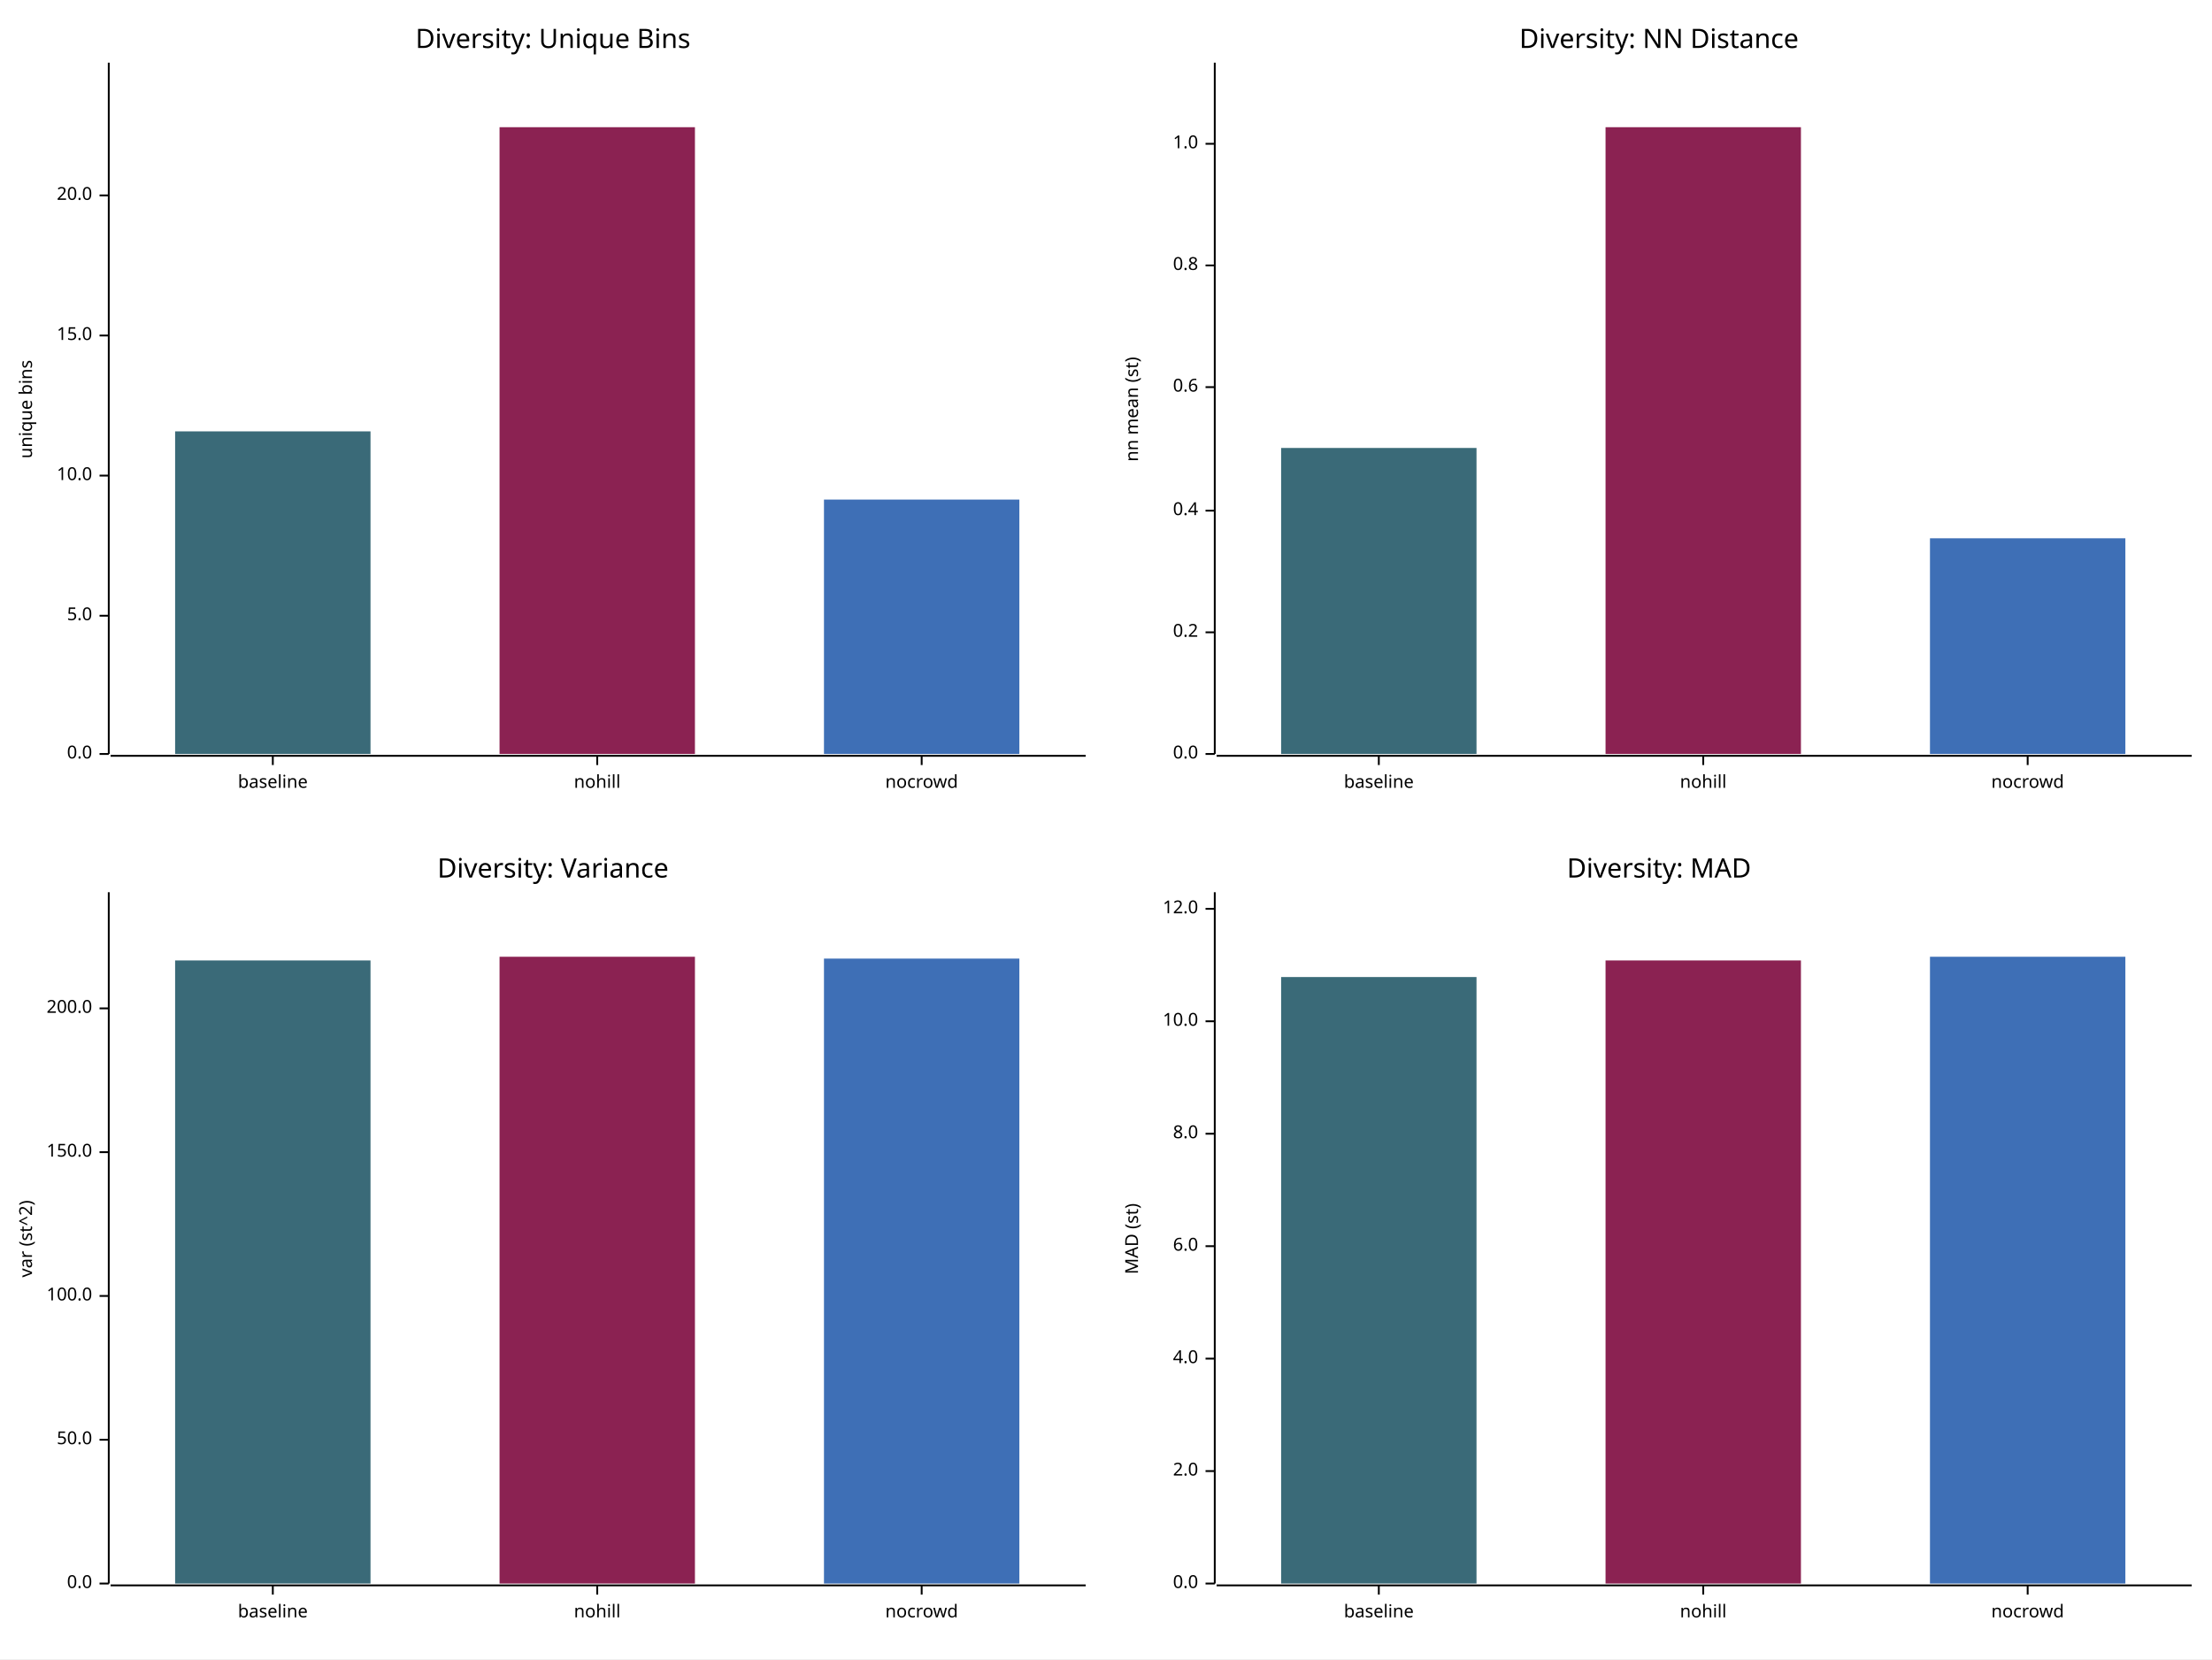
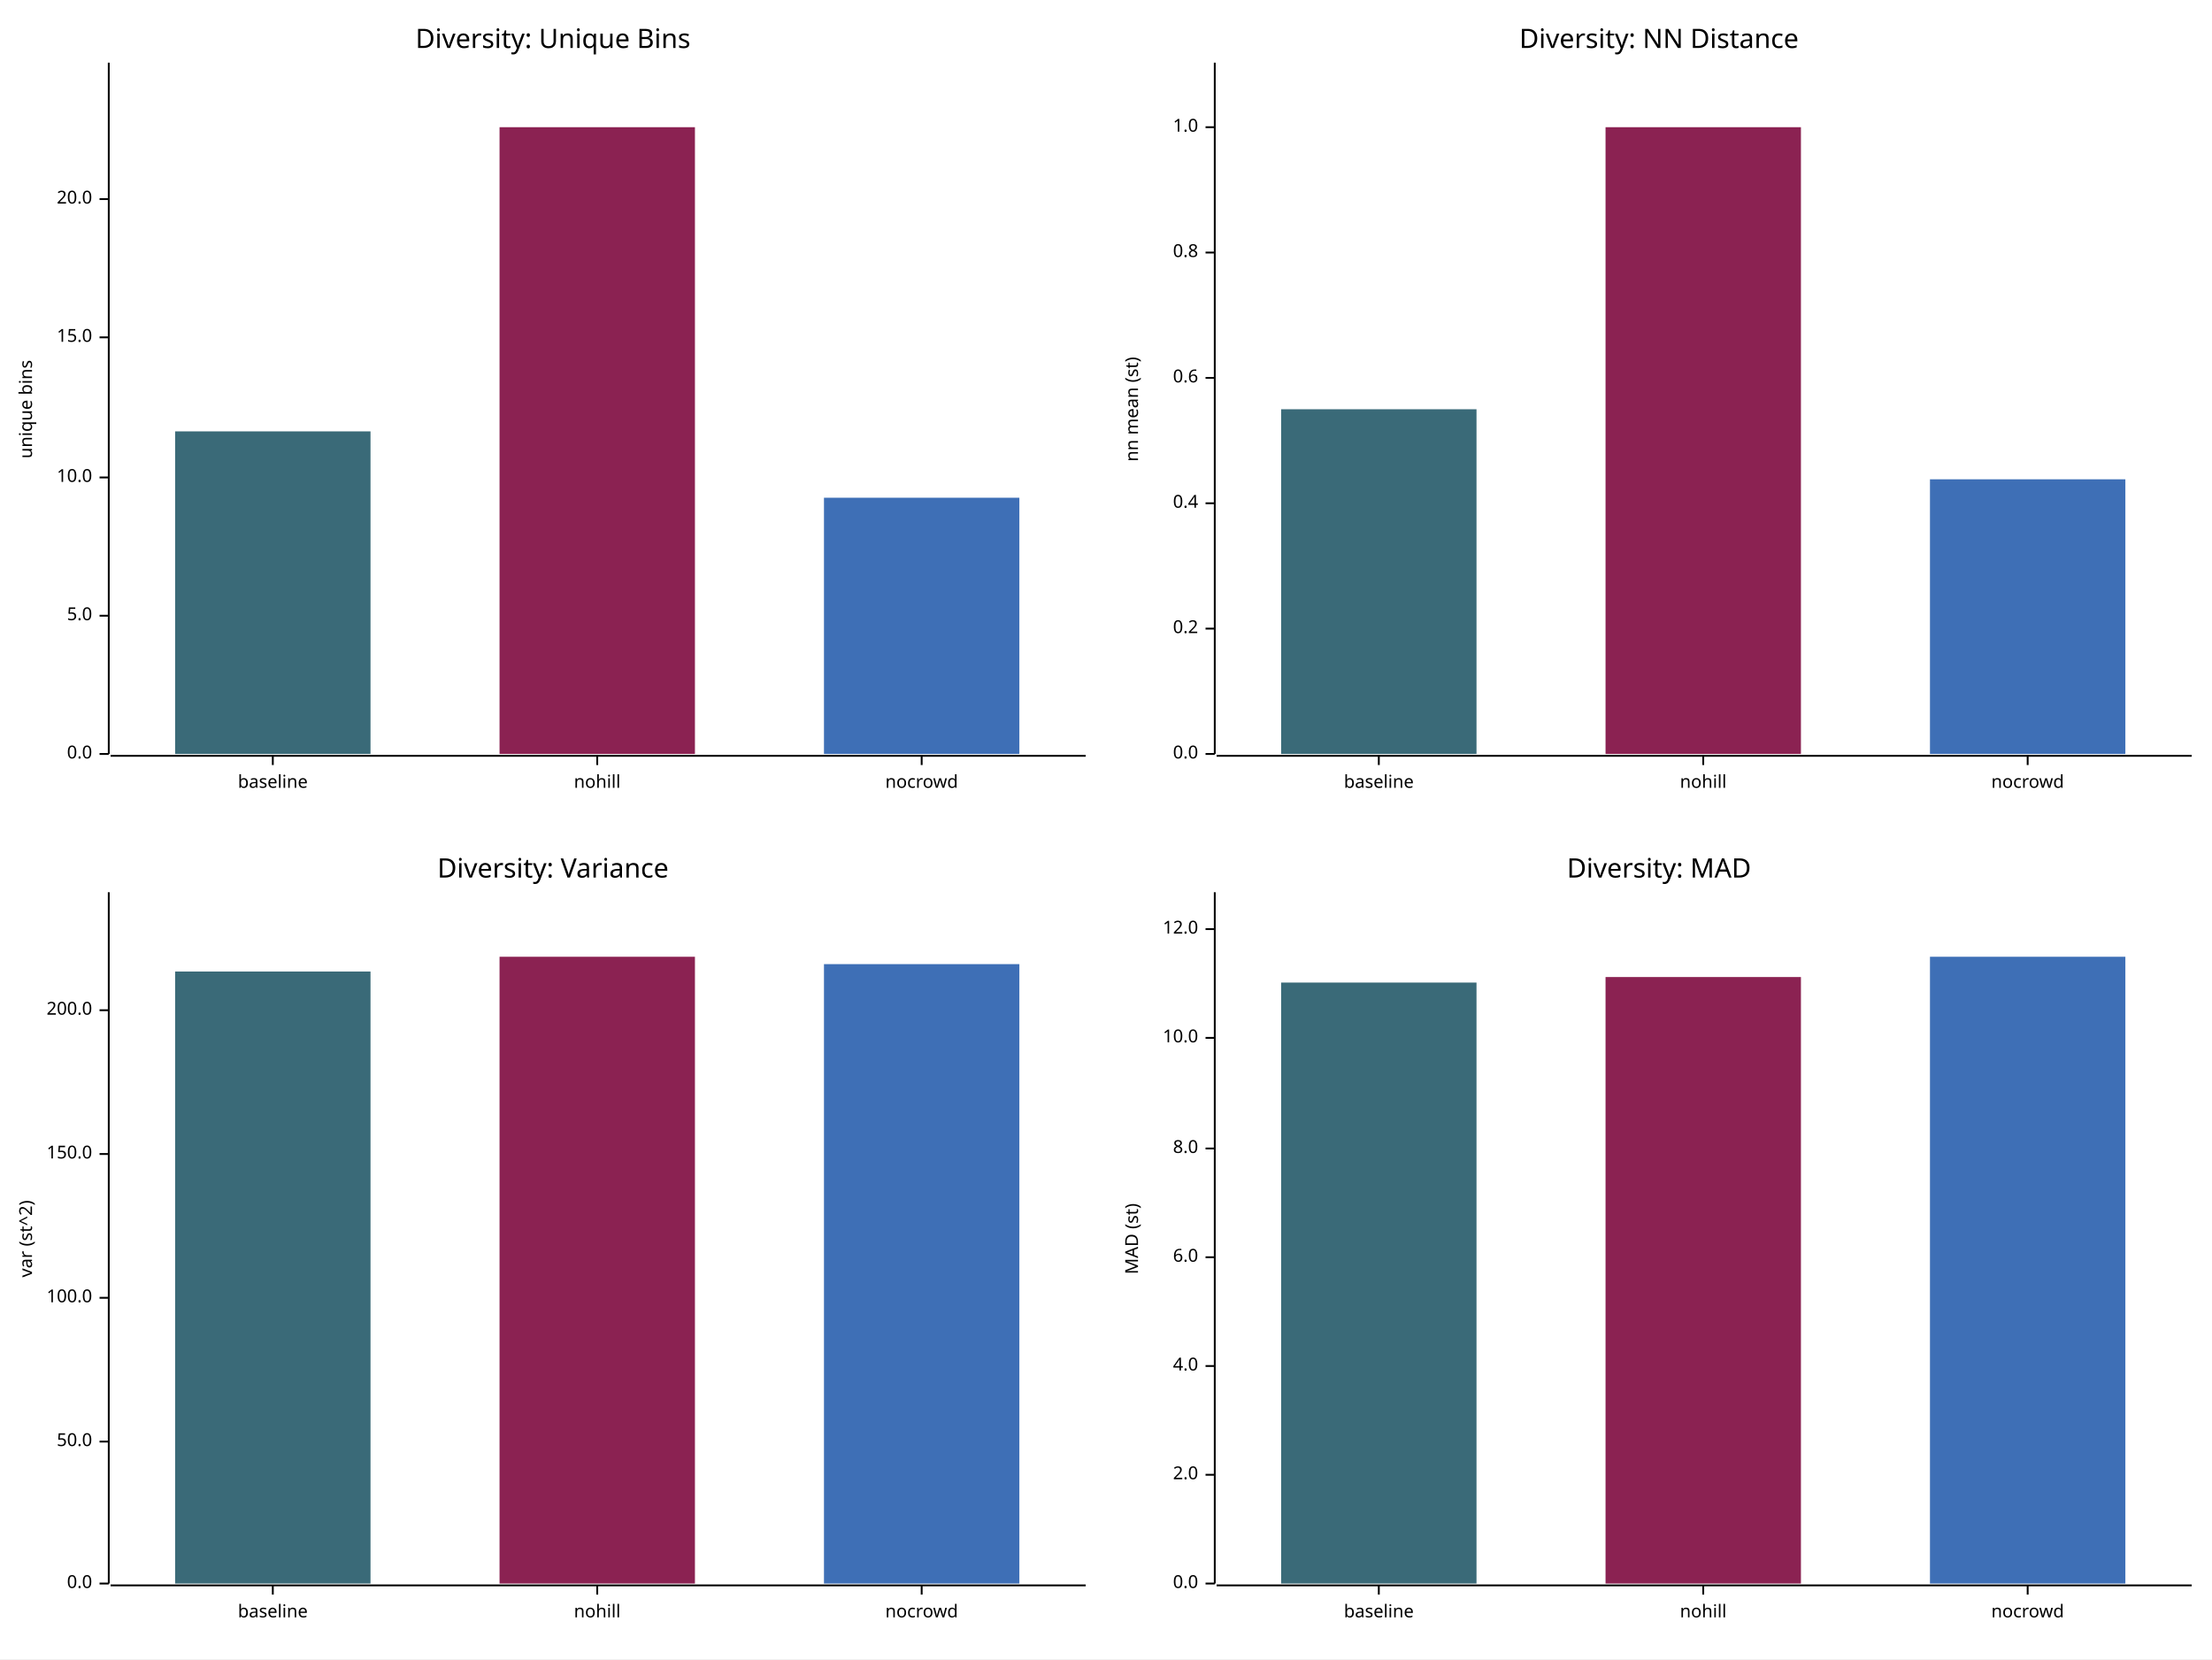
<svg xmlns="http://www.w3.org/2000/svg" width="1200" height="900" viewBox="0 0 1200 900">
  <rect x="0" y="0" width="1200" height="900" opacity="1" fill="#FFFFFF" stroke="none" />
  <text x="300" y="15" dy="0.76em" text-anchor="middle" font-family="sans-serif" font-size="14.516" opacity="1" fill="#000000">
Diversity: Unique Bins
</text>
  <text x="10" y="222" dy="0.76em" text-anchor="middle" font-family="sans-serif" font-size="9.677" opacity="1" fill="#000000" transform="rotate(270, 10, 222)">
unique bins
</text>
  <polyline fill="none" opacity="1" stroke="#000000" stroke-width="1" points="59,34 59,409 " />
  <text x="50" y="409" dy="0.5ex" text-anchor="end" font-family="sans-serif" font-size="9.677" opacity="1" fill="#000000">
0.0
</text>
  <polyline fill="none" opacity="1" stroke="#000000" stroke-width="1" points="54,409 59,409 " />
  <text x="50" y="334" dy="0.5ex" text-anchor="end" font-family="sans-serif" font-size="9.677" opacity="1" fill="#000000">
5.0
</text>
  <polyline fill="none" opacity="1" stroke="#000000" stroke-width="1" points="54,334 59,334 " />
-   <text x="50" y="258" dy="0.5ex" text-anchor="end" font-family="sans-serif" font-size="9.677" opacity="1" fill="#000000">
+   <text x="50" y="259" dy="0.5ex" text-anchor="end" font-family="sans-serif" font-size="9.677" opacity="1" fill="#000000">
10.0
</text>
-   <polyline fill="none" opacity="1" stroke="#000000" stroke-width="1" points="54,258 59,258 " />
-   <text x="50" y="182" dy="0.5ex" text-anchor="end" font-family="sans-serif" font-size="9.677" opacity="1" fill="#000000">
+   <polyline fill="none" opacity="1" stroke="#000000" stroke-width="1" points="54,259 59,259 " />
+   <text x="50" y="183" dy="0.5ex" text-anchor="end" font-family="sans-serif" font-size="9.677" opacity="1" fill="#000000">
15.0
</text>
-   <polyline fill="none" opacity="1" stroke="#000000" stroke-width="1" points="54,182 59,182 " />
-   <text x="50" y="106" dy="0.5ex" text-anchor="end" font-family="sans-serif" font-size="9.677" opacity="1" fill="#000000">
+   <polyline fill="none" opacity="1" stroke="#000000" stroke-width="1" points="54,183 59,183 " />
+   <text x="50" y="108" dy="0.5ex" text-anchor="end" font-family="sans-serif" font-size="9.677" opacity="1" fill="#000000">
20.0
</text>
-   <polyline fill="none" opacity="1" stroke="#000000" stroke-width="1" points="54,106 59,106 " />
+   <polyline fill="none" opacity="1" stroke="#000000" stroke-width="1" points="54,108 59,108 " />
  <polyline fill="none" opacity="1" stroke="#000000" stroke-width="1" points="60,410 589,410 " />
  <text x="148" y="420" dy="0.76em" text-anchor="middle" font-family="sans-serif" font-size="9.677" opacity="1" fill="#000000">
baseline
</text>
  <polyline fill="none" opacity="1" stroke="#000000" stroke-width="1" points="148,410 148,415 " />
  <text x="324" y="420" dy="0.76em" text-anchor="middle" font-family="sans-serif" font-size="9.677" opacity="1" fill="#000000">
nohill
</text>
  <polyline fill="none" opacity="1" stroke="#000000" stroke-width="1" points="324,410 324,415 " />
  <text x="500" y="420" dy="0.76em" text-anchor="middle" font-family="sans-serif" font-size="9.677" opacity="1" fill="#000000">
nocrowd
</text>
  <polyline fill="none" opacity="1" stroke="#000000" stroke-width="1" points="500,410 500,415 " />
  <rect x="95" y="234" width="106" height="175" opacity="1" fill="#3A6A78" stroke="none" />
  <rect x="271" y="69" width="106" height="340" opacity="1" fill="#8B2252" stroke="none" />
-   <rect x="447" y="271" width="106" height="138" opacity="1" fill="#3E6FB6" stroke="none" />
+   <rect x="447" y="270" width="106" height="139" opacity="1" fill="#3E6FB6" stroke="none" />
  <text x="900" y="15" dy="0.76em" text-anchor="middle" font-family="sans-serif" font-size="14.516" opacity="1" fill="#000000">
Diversity: NN Distance
</text>
  <text x="610" y="222" dy="0.76em" text-anchor="middle" font-family="sans-serif" font-size="9.677" opacity="1" fill="#000000" transform="rotate(270, 610, 222)">
nn mean (st)
</text>
  <polyline fill="none" opacity="1" stroke="#000000" stroke-width="1" points="659,34 659,409 " />
  <text x="650" y="409" dy="0.5ex" text-anchor="end" font-family="sans-serif" font-size="9.677" opacity="1" fill="#000000">
0.0
</text>
  <polyline fill="none" opacity="1" stroke="#000000" stroke-width="1" points="654,409 659,409 " />
-   <text x="650" y="343" dy="0.5ex" text-anchor="end" font-family="sans-serif" font-size="9.677" opacity="1" fill="#000000">
+   <text x="650" y="341" dy="0.5ex" text-anchor="end" font-family="sans-serif" font-size="9.677" opacity="1" fill="#000000">
0.2
</text>
-   <polyline fill="none" opacity="1" stroke="#000000" stroke-width="1" points="654,343 659,343 " />
-   <text x="650" y="277" dy="0.5ex" text-anchor="end" font-family="sans-serif" font-size="9.677" opacity="1" fill="#000000">
+   <polyline fill="none" opacity="1" stroke="#000000" stroke-width="1" points="654,341 659,341 " />
+   <text x="650" y="273" dy="0.5ex" text-anchor="end" font-family="sans-serif" font-size="9.677" opacity="1" fill="#000000">
0.4
</text>
-   <polyline fill="none" opacity="1" stroke="#000000" stroke-width="1" points="654,277 659,277 " />
-   <text x="650" y="210" dy="0.5ex" text-anchor="end" font-family="sans-serif" font-size="9.677" opacity="1" fill="#000000">
+   <polyline fill="none" opacity="1" stroke="#000000" stroke-width="1" points="654,273 659,273 " />
+   <text x="650" y="205" dy="0.5ex" text-anchor="end" font-family="sans-serif" font-size="9.677" opacity="1" fill="#000000">
0.6
</text>
-   <polyline fill="none" opacity="1" stroke="#000000" stroke-width="1" points="654,210 659,210 " />
-   <text x="650" y="144" dy="0.5ex" text-anchor="end" font-family="sans-serif" font-size="9.677" opacity="1" fill="#000000">
+   <polyline fill="none" opacity="1" stroke="#000000" stroke-width="1" points="654,205 659,205 " />
+   <text x="650" y="137" dy="0.5ex" text-anchor="end" font-family="sans-serif" font-size="9.677" opacity="1" fill="#000000">
0.8
</text>
-   <polyline fill="none" opacity="1" stroke="#000000" stroke-width="1" points="654,144 659,144 " />
-   <text x="650" y="78" dy="0.5ex" text-anchor="end" font-family="sans-serif" font-size="9.677" opacity="1" fill="#000000">
+   <polyline fill="none" opacity="1" stroke="#000000" stroke-width="1" points="654,137 659,137 " />
+   <text x="650" y="69" dy="0.5ex" text-anchor="end" font-family="sans-serif" font-size="9.677" opacity="1" fill="#000000">
1.0
</text>
-   <polyline fill="none" opacity="1" stroke="#000000" stroke-width="1" points="654,78 659,78 " />
+   <polyline fill="none" opacity="1" stroke="#000000" stroke-width="1" points="654,69 659,69 " />
  <polyline fill="none" opacity="1" stroke="#000000" stroke-width="1" points="660,410 1189,410 " />
  <text x="748" y="420" dy="0.76em" text-anchor="middle" font-family="sans-serif" font-size="9.677" opacity="1" fill="#000000">
baseline
</text>
  <polyline fill="none" opacity="1" stroke="#000000" stroke-width="1" points="748,410 748,415 " />
  <text x="924" y="420" dy="0.76em" text-anchor="middle" font-family="sans-serif" font-size="9.677" opacity="1" fill="#000000">
nohill
</text>
  <polyline fill="none" opacity="1" stroke="#000000" stroke-width="1" points="924,410 924,415 " />
  <text x="1100" y="420" dy="0.76em" text-anchor="middle" font-family="sans-serif" font-size="9.677" opacity="1" fill="#000000">
nocrowd
</text>
  <polyline fill="none" opacity="1" stroke="#000000" stroke-width="1" points="1100,410 1100,415 " />
-   <rect x="695" y="243" width="106" height="166" opacity="1" fill="#3A6A78" stroke="none" />
+   <rect x="695" y="222" width="106" height="187" opacity="1" fill="#3A6A78" stroke="none" />
  <rect x="871" y="69" width="106" height="340" opacity="1" fill="#8B2252" stroke="none" />
-   <rect x="1047" y="292" width="106" height="117" opacity="1" fill="#3E6FB6" stroke="none" />
+   <rect x="1047" y="260" width="106" height="149" opacity="1" fill="#3E6FB6" stroke="none" />
  <text x="300" y="465" dy="0.76em" text-anchor="middle" font-family="sans-serif" font-size="14.516" opacity="1" fill="#000000">
Diversity: Variance
</text>
  <text x="10" y="672" dy="0.76em" text-anchor="middle" font-family="sans-serif" font-size="9.677" opacity="1" fill="#000000" transform="rotate(270, 10, 672)">
var (st^2)
</text>
  <polyline fill="none" opacity="1" stroke="#000000" stroke-width="1" points="59,484 59,859 " />
  <text x="50" y="859" dy="0.5ex" text-anchor="end" font-family="sans-serif" font-size="9.677" opacity="1" fill="#000000">
0.0
</text>
  <polyline fill="none" opacity="1" stroke="#000000" stroke-width="1" points="54,859 59,859 " />
-   <text x="50" y="781" dy="0.5ex" text-anchor="end" font-family="sans-serif" font-size="9.677" opacity="1" fill="#000000">
+   <text x="50" y="782" dy="0.5ex" text-anchor="end" font-family="sans-serif" font-size="9.677" opacity="1" fill="#000000">
50.0
</text>
-   <polyline fill="none" opacity="1" stroke="#000000" stroke-width="1" points="54,781 59,781 " />
-   <text x="50" y="703" dy="0.5ex" text-anchor="end" font-family="sans-serif" font-size="9.677" opacity="1" fill="#000000">
+   <polyline fill="none" opacity="1" stroke="#000000" stroke-width="1" points="54,782 59,782 " />
+   <text x="50" y="704" dy="0.5ex" text-anchor="end" font-family="sans-serif" font-size="9.677" opacity="1" fill="#000000">
100.0
</text>
-   <polyline fill="none" opacity="1" stroke="#000000" stroke-width="1" points="54,703 59,703 " />
-   <text x="50" y="625" dy="0.5ex" text-anchor="end" font-family="sans-serif" font-size="9.677" opacity="1" fill="#000000">
+   <polyline fill="none" opacity="1" stroke="#000000" stroke-width="1" points="54,704 59,704 " />
+   <text x="50" y="626" dy="0.5ex" text-anchor="end" font-family="sans-serif" font-size="9.677" opacity="1" fill="#000000">
150.0
</text>
-   <polyline fill="none" opacity="1" stroke="#000000" stroke-width="1" points="54,625 59,625 " />
-   <text x="50" y="547" dy="0.5ex" text-anchor="end" font-family="sans-serif" font-size="9.677" opacity="1" fill="#000000">
+   <polyline fill="none" opacity="1" stroke="#000000" stroke-width="1" points="54,626 59,626 " />
+   <text x="50" y="548" dy="0.5ex" text-anchor="end" font-family="sans-serif" font-size="9.677" opacity="1" fill="#000000">
200.0
</text>
-   <polyline fill="none" opacity="1" stroke="#000000" stroke-width="1" points="54,547 59,547 " />
+   <polyline fill="none" opacity="1" stroke="#000000" stroke-width="1" points="54,548 59,548 " />
  <polyline fill="none" opacity="1" stroke="#000000" stroke-width="1" points="60,860 589,860 " />
  <text x="148" y="870" dy="0.76em" text-anchor="middle" font-family="sans-serif" font-size="9.677" opacity="1" fill="#000000">
baseline
</text>
  <polyline fill="none" opacity="1" stroke="#000000" stroke-width="1" points="148,860 148,865 " />
  <text x="324" y="870" dy="0.76em" text-anchor="middle" font-family="sans-serif" font-size="9.677" opacity="1" fill="#000000">
nohill
</text>
  <polyline fill="none" opacity="1" stroke="#000000" stroke-width="1" points="324,860 324,865 " />
  <text x="500" y="870" dy="0.76em" text-anchor="middle" font-family="sans-serif" font-size="9.677" opacity="1" fill="#000000">
nocrowd
</text>
  <polyline fill="none" opacity="1" stroke="#000000" stroke-width="1" points="500,860 500,865 " />
-   <rect x="95" y="521" width="106" height="338" opacity="1" fill="#3A6A78" stroke="none" />
+   <rect x="95" y="527" width="106" height="332" opacity="1" fill="#3A6A78" stroke="none" />
  <rect x="271" y="519" width="106" height="340" opacity="1" fill="#8B2252" stroke="none" />
-   <rect x="447" y="520" width="106" height="339" opacity="1" fill="#3E6FB6" stroke="none" />
+   <rect x="447" y="523" width="106" height="336" opacity="1" fill="#3E6FB6" stroke="none" />
  <text x="900" y="465" dy="0.76em" text-anchor="middle" font-family="sans-serif" font-size="14.516" opacity="1" fill="#000000">
Diversity: MAD
</text>
  <text x="610" y="672" dy="0.76em" text-anchor="middle" font-family="sans-serif" font-size="9.677" opacity="1" fill="#000000" transform="rotate(270, 610, 672)">
MAD (st)
</text>
  <polyline fill="none" opacity="1" stroke="#000000" stroke-width="1" points="659,484 659,859 " />
  <text x="650" y="859" dy="0.5ex" text-anchor="end" font-family="sans-serif" font-size="9.677" opacity="1" fill="#000000">
0.0
</text>
  <polyline fill="none" opacity="1" stroke="#000000" stroke-width="1" points="654,859 659,859 " />
-   <text x="650" y="798" dy="0.5ex" text-anchor="end" font-family="sans-serif" font-size="9.677" opacity="1" fill="#000000">
+   <text x="650" y="800" dy="0.5ex" text-anchor="end" font-family="sans-serif" font-size="9.677" opacity="1" fill="#000000">
2.0
</text>
-   <polyline fill="none" opacity="1" stroke="#000000" stroke-width="1" points="654,798 659,798 " />
-   <text x="650" y="737" dy="0.5ex" text-anchor="end" font-family="sans-serif" font-size="9.677" opacity="1" fill="#000000">
+   <polyline fill="none" opacity="1" stroke="#000000" stroke-width="1" points="654,800 659,800 " />
+   <text x="650" y="741" dy="0.5ex" text-anchor="end" font-family="sans-serif" font-size="9.677" opacity="1" fill="#000000">
4.0
</text>
-   <polyline fill="none" opacity="1" stroke="#000000" stroke-width="1" points="654,737 659,737 " />
-   <text x="650" y="676" dy="0.5ex" text-anchor="end" font-family="sans-serif" font-size="9.677" opacity="1" fill="#000000">
+   <polyline fill="none" opacity="1" stroke="#000000" stroke-width="1" points="654,741 659,741 " />
+   <text x="650" y="682" dy="0.5ex" text-anchor="end" font-family="sans-serif" font-size="9.677" opacity="1" fill="#000000">
6.0
</text>
-   <polyline fill="none" opacity="1" stroke="#000000" stroke-width="1" points="654,676 659,676 " />
-   <text x="650" y="615" dy="0.5ex" text-anchor="end" font-family="sans-serif" font-size="9.677" opacity="1" fill="#000000">
+   <polyline fill="none" opacity="1" stroke="#000000" stroke-width="1" points="654,682 659,682 " />
+   <text x="650" y="623" dy="0.5ex" text-anchor="end" font-family="sans-serif" font-size="9.677" opacity="1" fill="#000000">
8.0
</text>
-   <polyline fill="none" opacity="1" stroke="#000000" stroke-width="1" points="654,615 659,615 " />
-   <text x="650" y="554" dy="0.5ex" text-anchor="end" font-family="sans-serif" font-size="9.677" opacity="1" fill="#000000">
+   <polyline fill="none" opacity="1" stroke="#000000" stroke-width="1" points="654,623 659,623 " />
+   <text x="650" y="563" dy="0.5ex" text-anchor="end" font-family="sans-serif" font-size="9.677" opacity="1" fill="#000000">
10.0
</text>
-   <polyline fill="none" opacity="1" stroke="#000000" stroke-width="1" points="654,554 659,554 " />
-   <text x="650" y="493" dy="0.5ex" text-anchor="end" font-family="sans-serif" font-size="9.677" opacity="1" fill="#000000">
+   <polyline fill="none" opacity="1" stroke="#000000" stroke-width="1" points="654,563 659,563 " />
+   <text x="650" y="504" dy="0.5ex" text-anchor="end" font-family="sans-serif" font-size="9.677" opacity="1" fill="#000000">
12.0
</text>
-   <polyline fill="none" opacity="1" stroke="#000000" stroke-width="1" points="654,493 659,493 " />
+   <polyline fill="none" opacity="1" stroke="#000000" stroke-width="1" points="654,504 659,504 " />
  <polyline fill="none" opacity="1" stroke="#000000" stroke-width="1" points="660,860 1189,860 " />
  <text x="748" y="870" dy="0.76em" text-anchor="middle" font-family="sans-serif" font-size="9.677" opacity="1" fill="#000000">
baseline
</text>
  <polyline fill="none" opacity="1" stroke="#000000" stroke-width="1" points="748,860 748,865 " />
  <text x="924" y="870" dy="0.76em" text-anchor="middle" font-family="sans-serif" font-size="9.677" opacity="1" fill="#000000">
nohill
</text>
  <polyline fill="none" opacity="1" stroke="#000000" stroke-width="1" points="924,860 924,865 " />
  <text x="1100" y="870" dy="0.76em" text-anchor="middle" font-family="sans-serif" font-size="9.677" opacity="1" fill="#000000">
nocrowd
</text>
  <polyline fill="none" opacity="1" stroke="#000000" stroke-width="1" points="1100,860 1100,865 " />
-   <rect x="695" y="530" width="106" height="329" opacity="1" fill="#3A6A78" stroke="none" />
-   <rect x="871" y="521" width="106" height="338" opacity="1" fill="#8B2252" stroke="none" />
+   <rect x="695" y="533" width="106" height="326" opacity="1" fill="#3A6A78" stroke="none" />
+   <rect x="871" y="530" width="106" height="329" opacity="1" fill="#8B2252" stroke="none" />
  <rect x="1047" y="519" width="106" height="340" opacity="1" fill="#3E6FB6" stroke="none" />
</svg>
